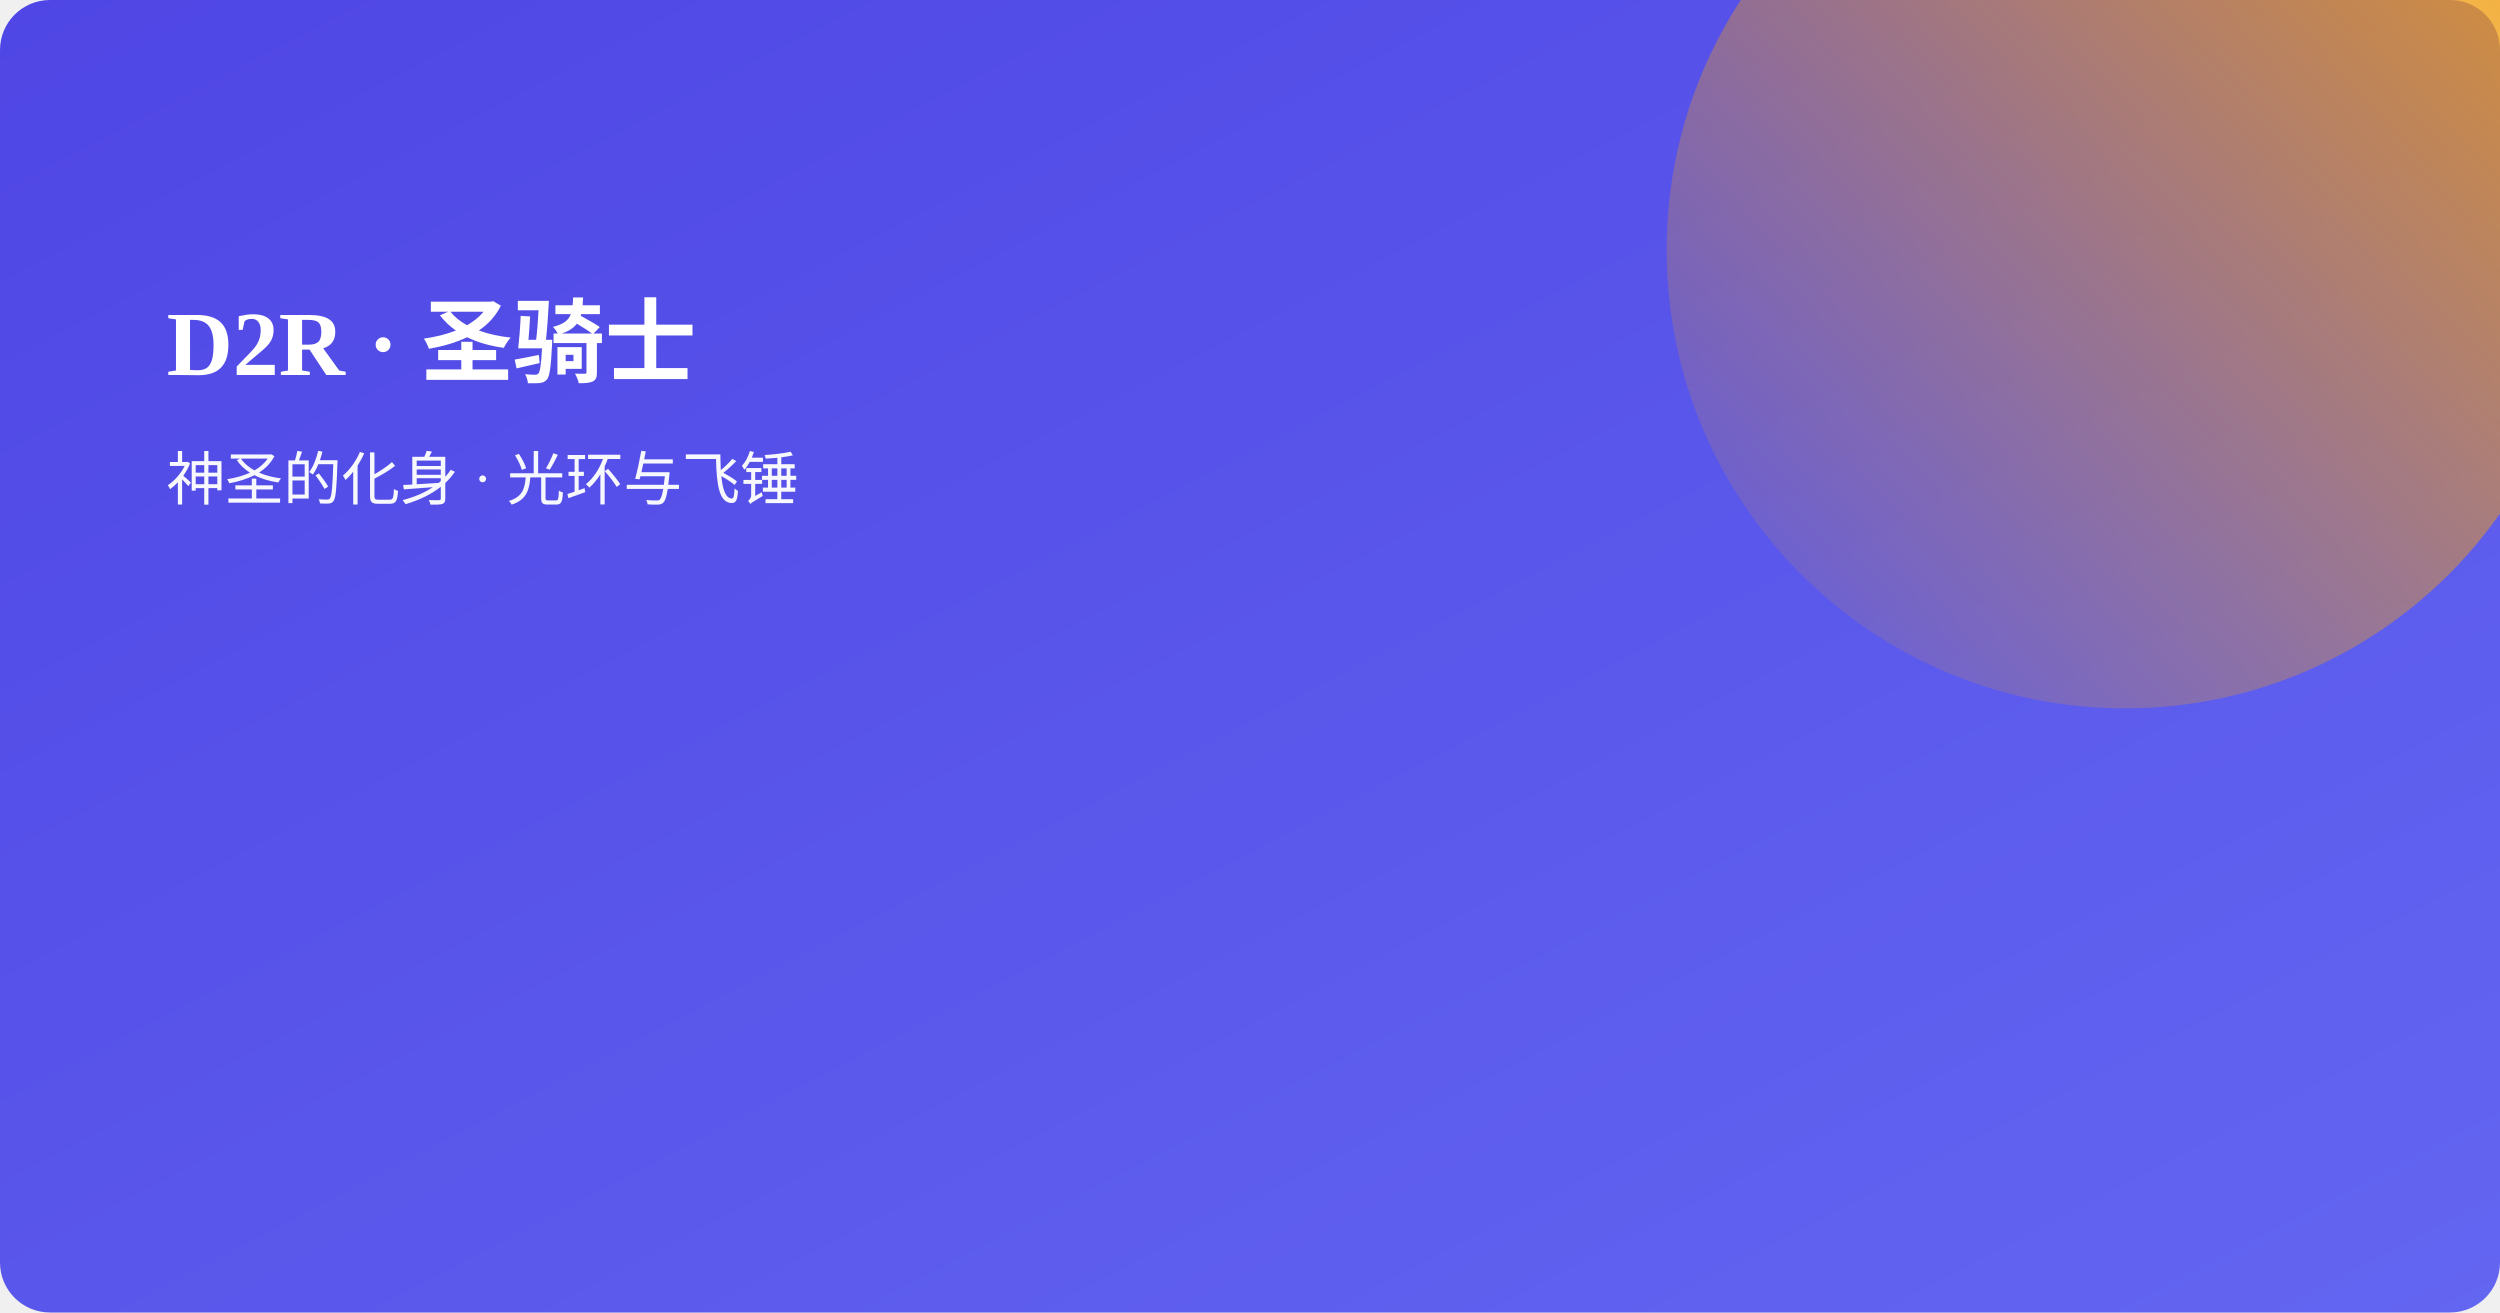
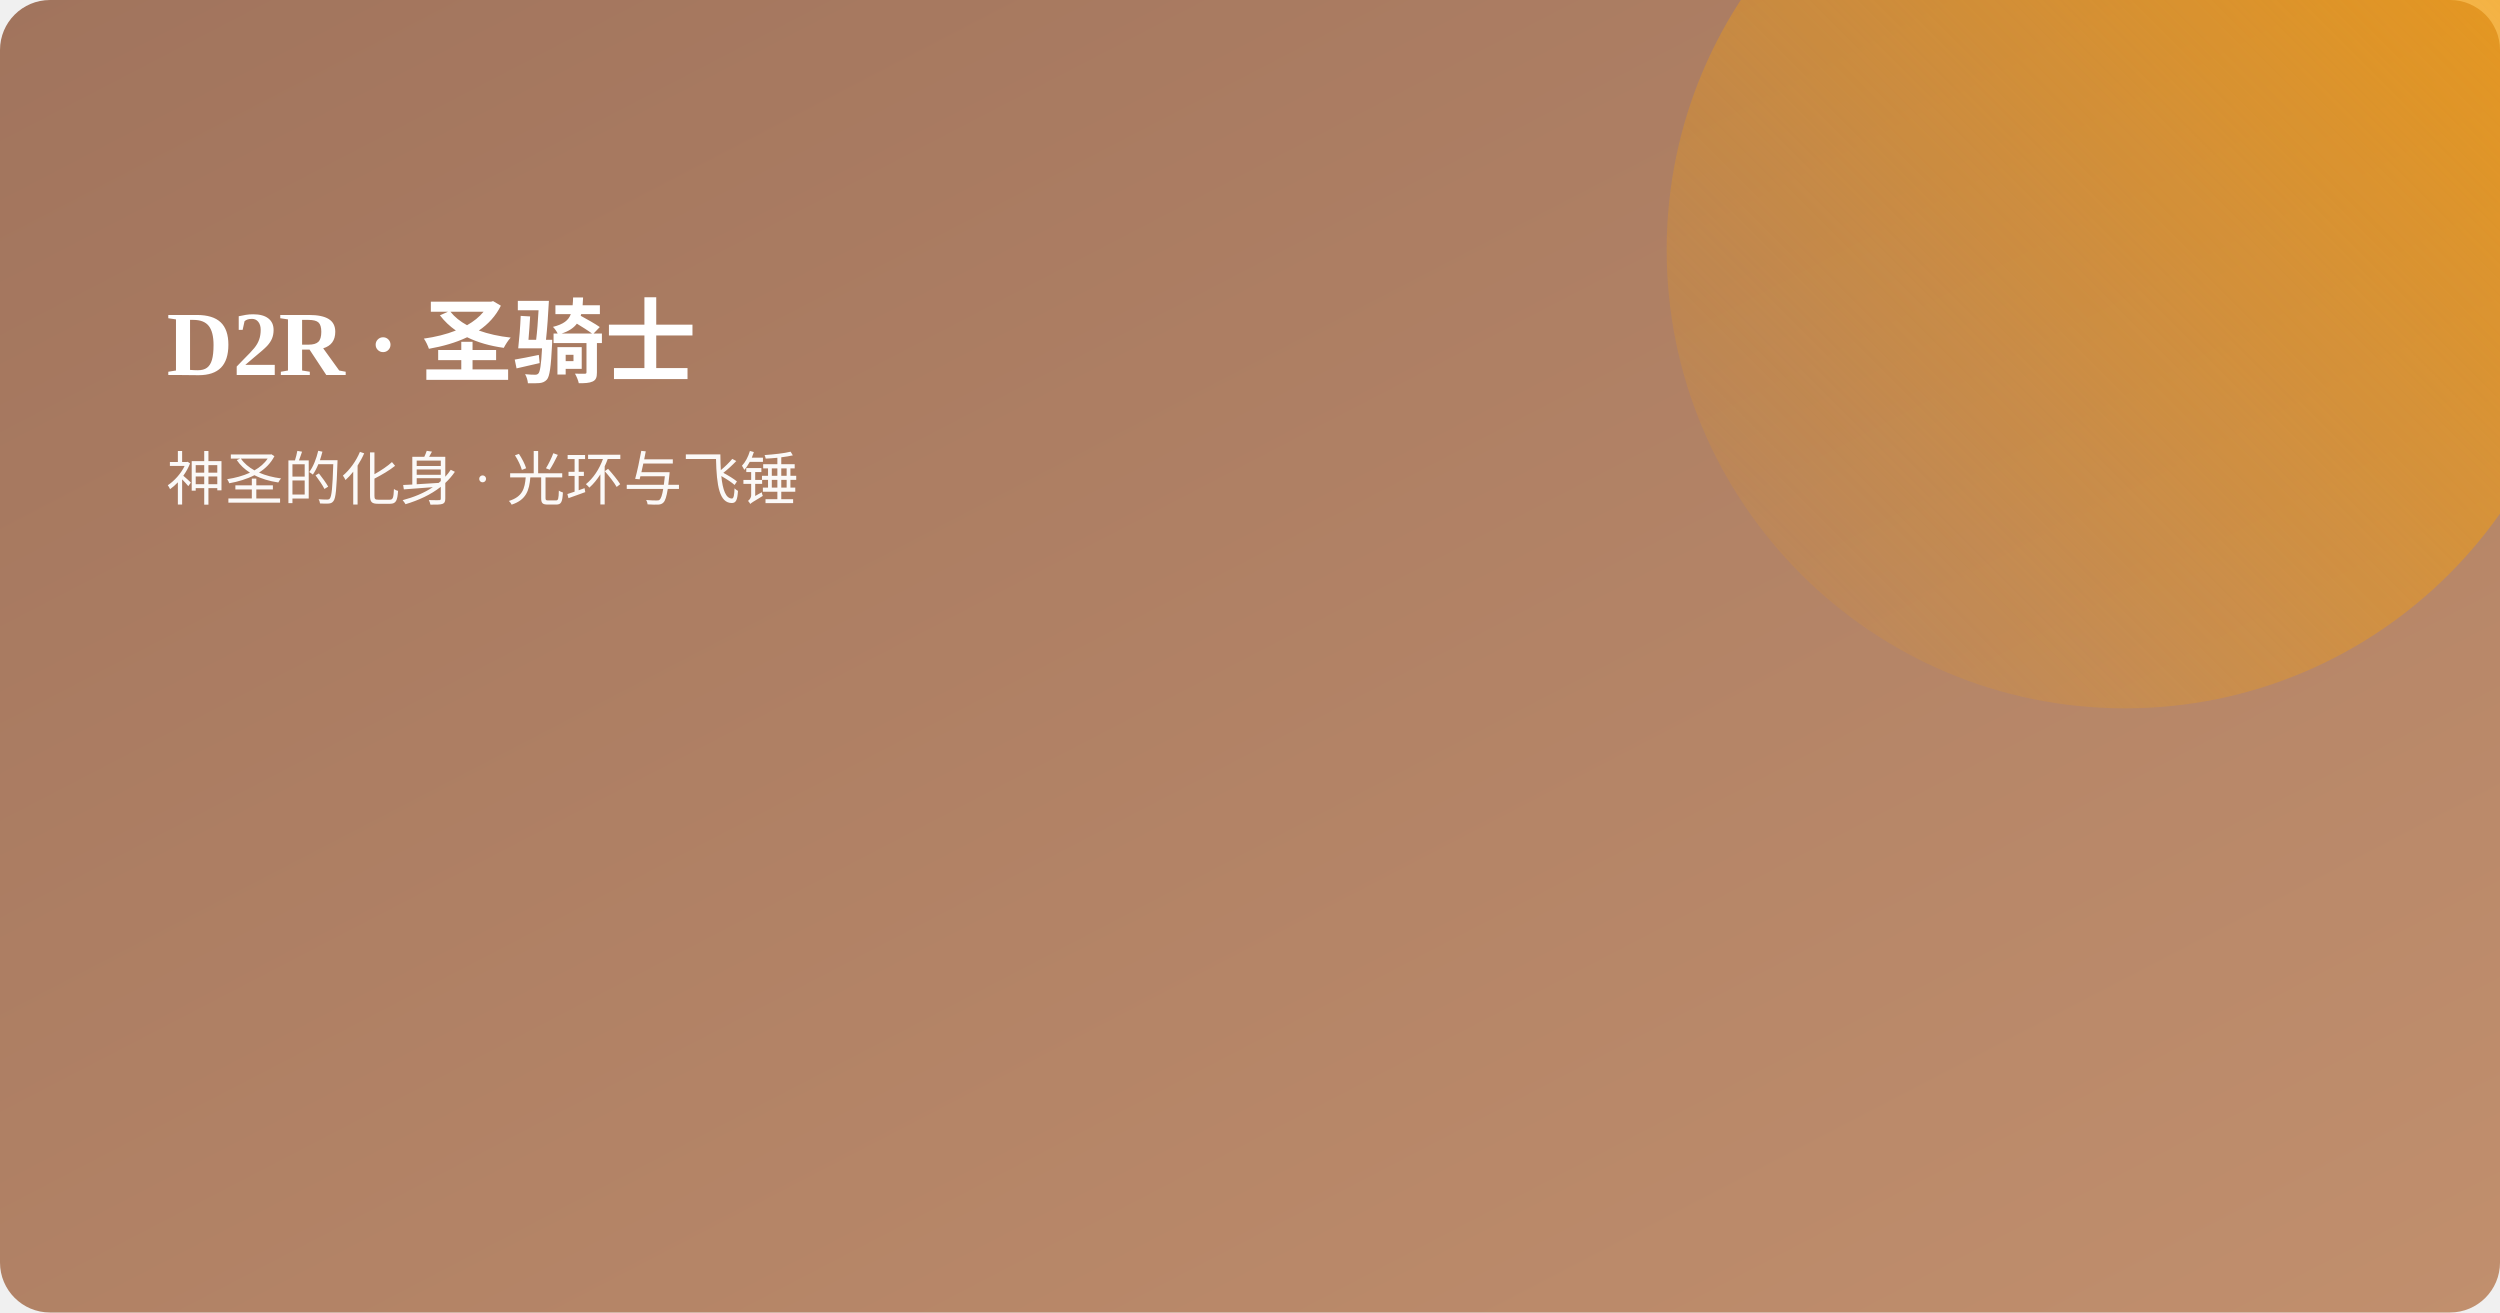
<svg xmlns="http://www.w3.org/2000/svg" viewBox="0 0 1200 630" role="img" aria-label="D2R Paladin">
  <defs>
    <linearGradient id="g1" x1="0" y1="0" x2="1" y2="1">
-       <stop offset="0" stop-color="#4F46E5" />
-       <stop offset="1" stop-color="#6366F1" />
+       <stop offset="0" stop-color="#A1745D" />
+       <stop offset="1" stop-color="#C18F6D" />
    </linearGradient>
    <linearGradient id="g2" x1="1" y1="0" x2="0" y2="1">
      <stop offset="0" stop-color="#F59E0B" stop-opacity=".9" />
      <stop offset="1" stop-color="#F59E0B" stop-opacity="0" />
    </linearGradient>
  </defs>
  <rect width="1200" height="630" rx="24" fill="url(#g1)" />
  <circle cx="1020" cy="120" r="220" fill="url(#g2)" />
  <g fill="#fff">
    <text x="80" y="180" font-size="44" font-weight="700">D2R · 圣骑士</text>
    <text x="80" y="240" font-size="28" opacity=".95">神圣的化身 · 光环与飞锤</text>
  </g>
</svg>
